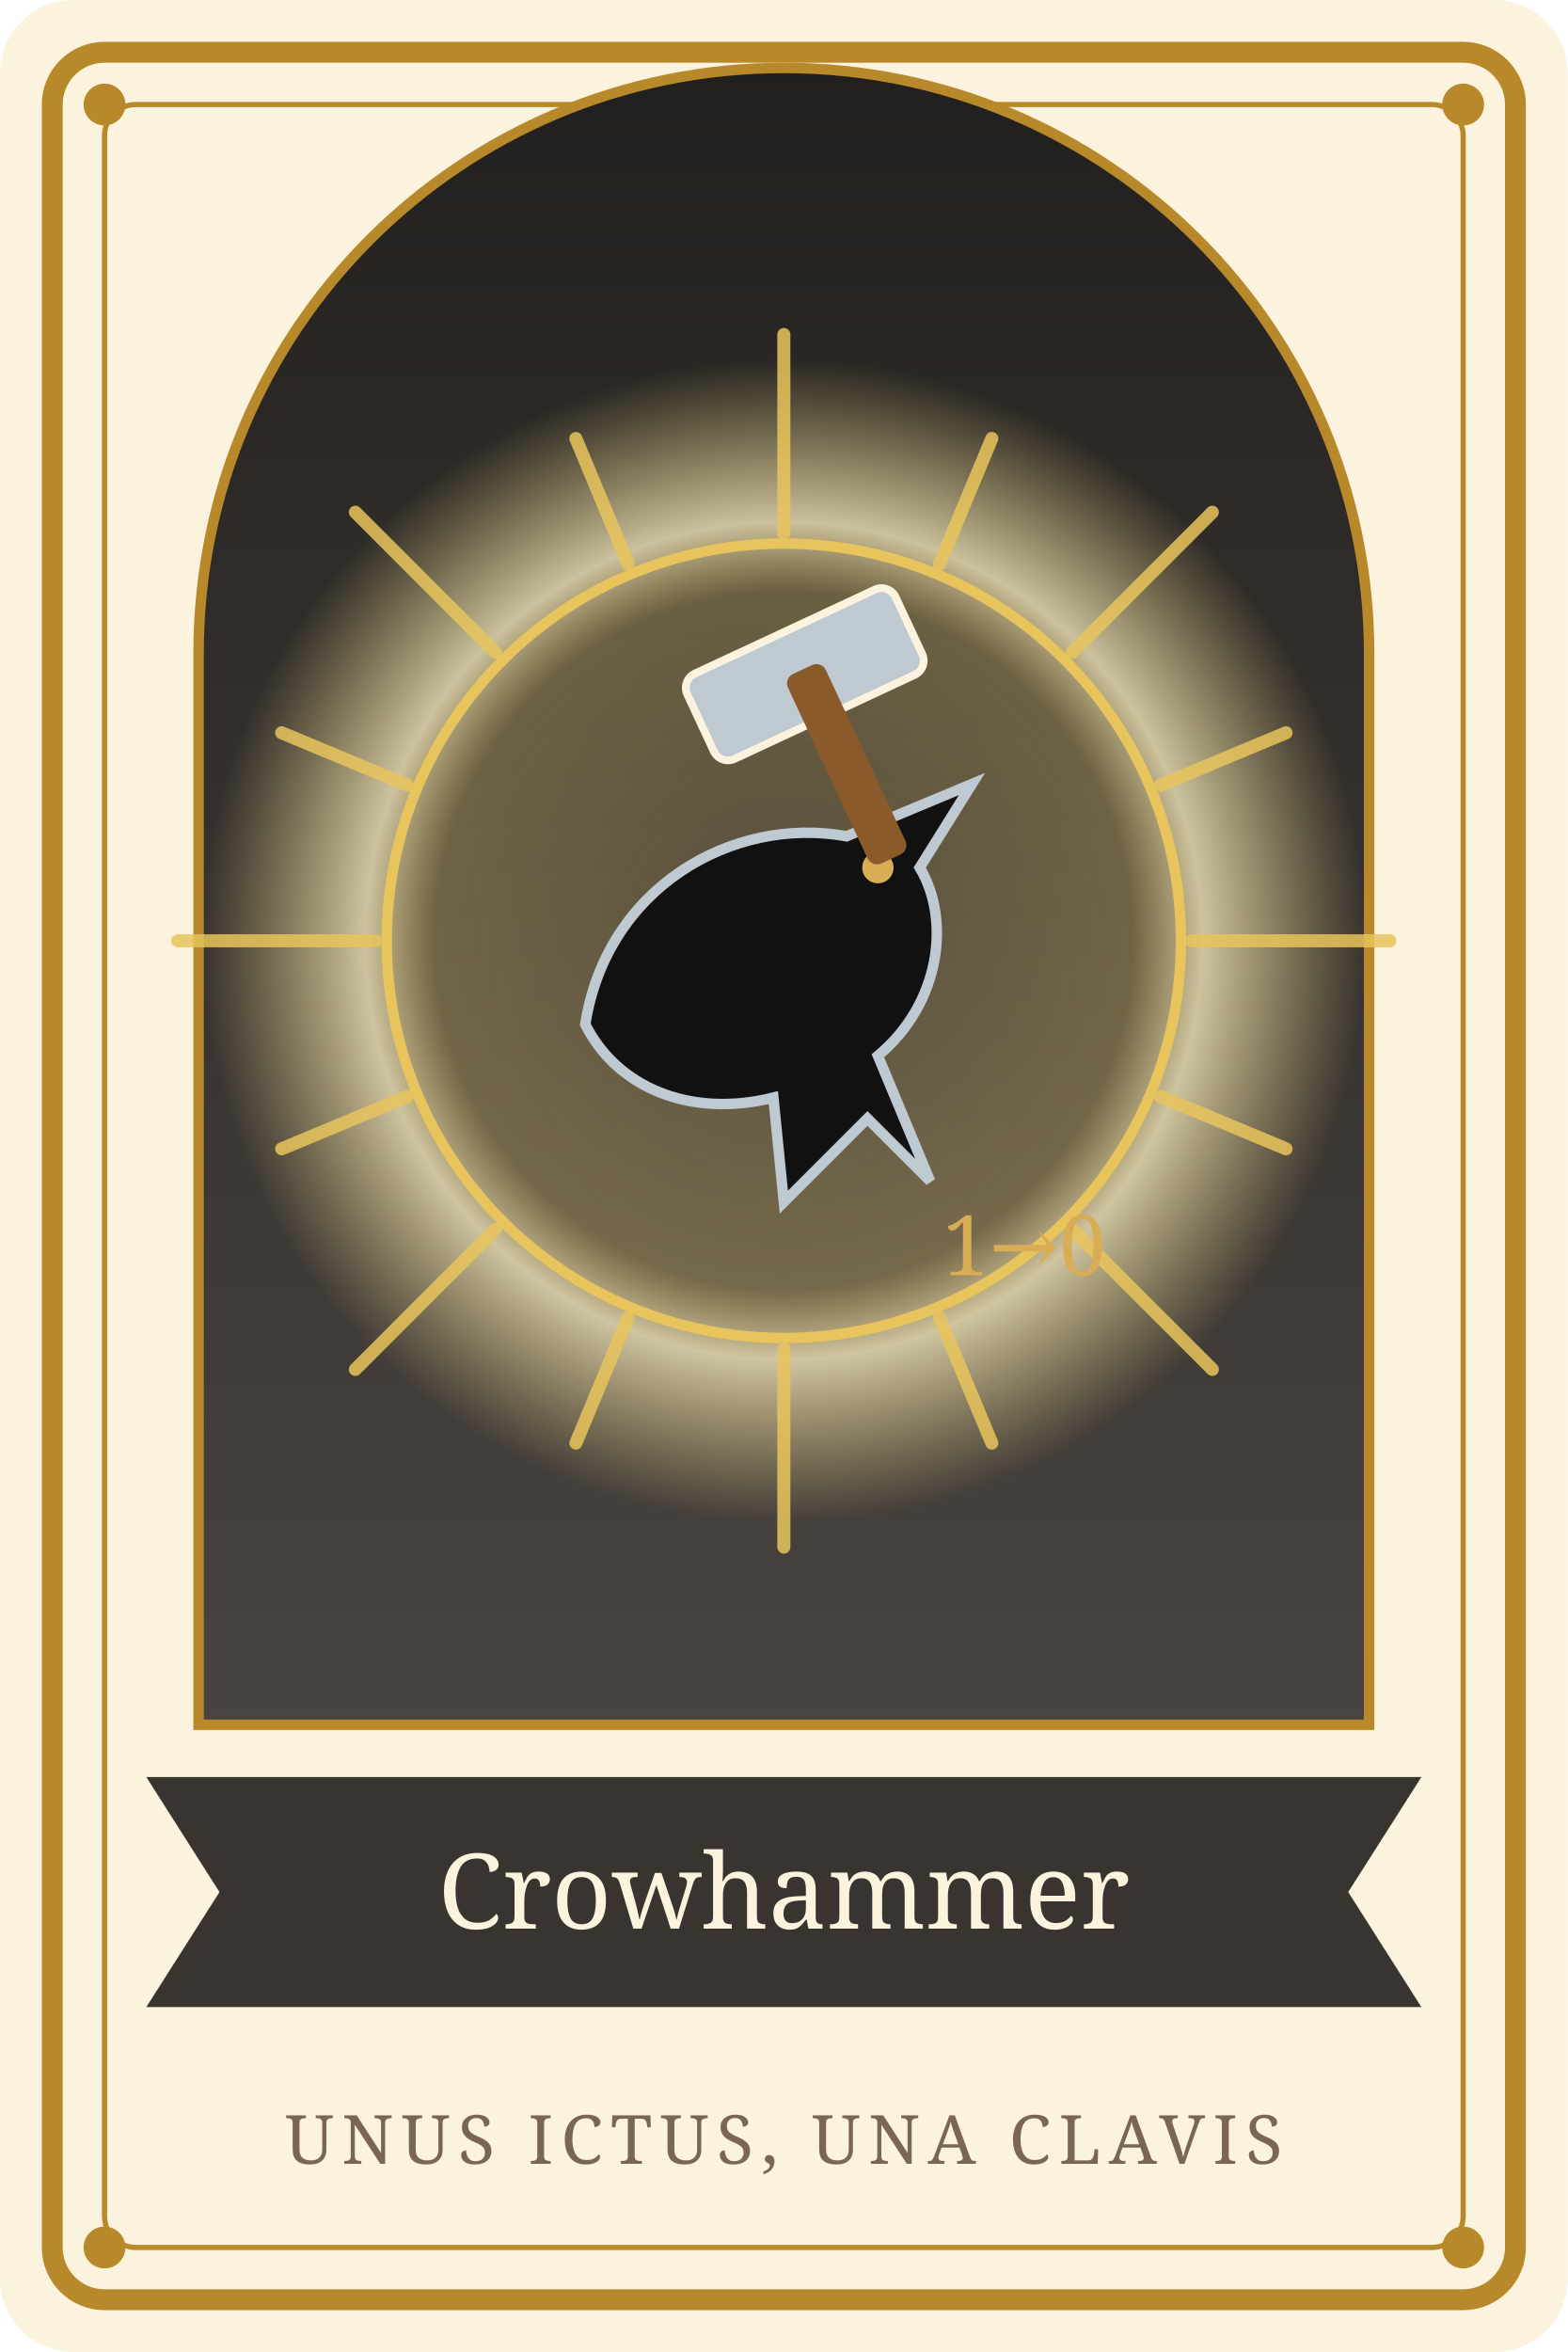
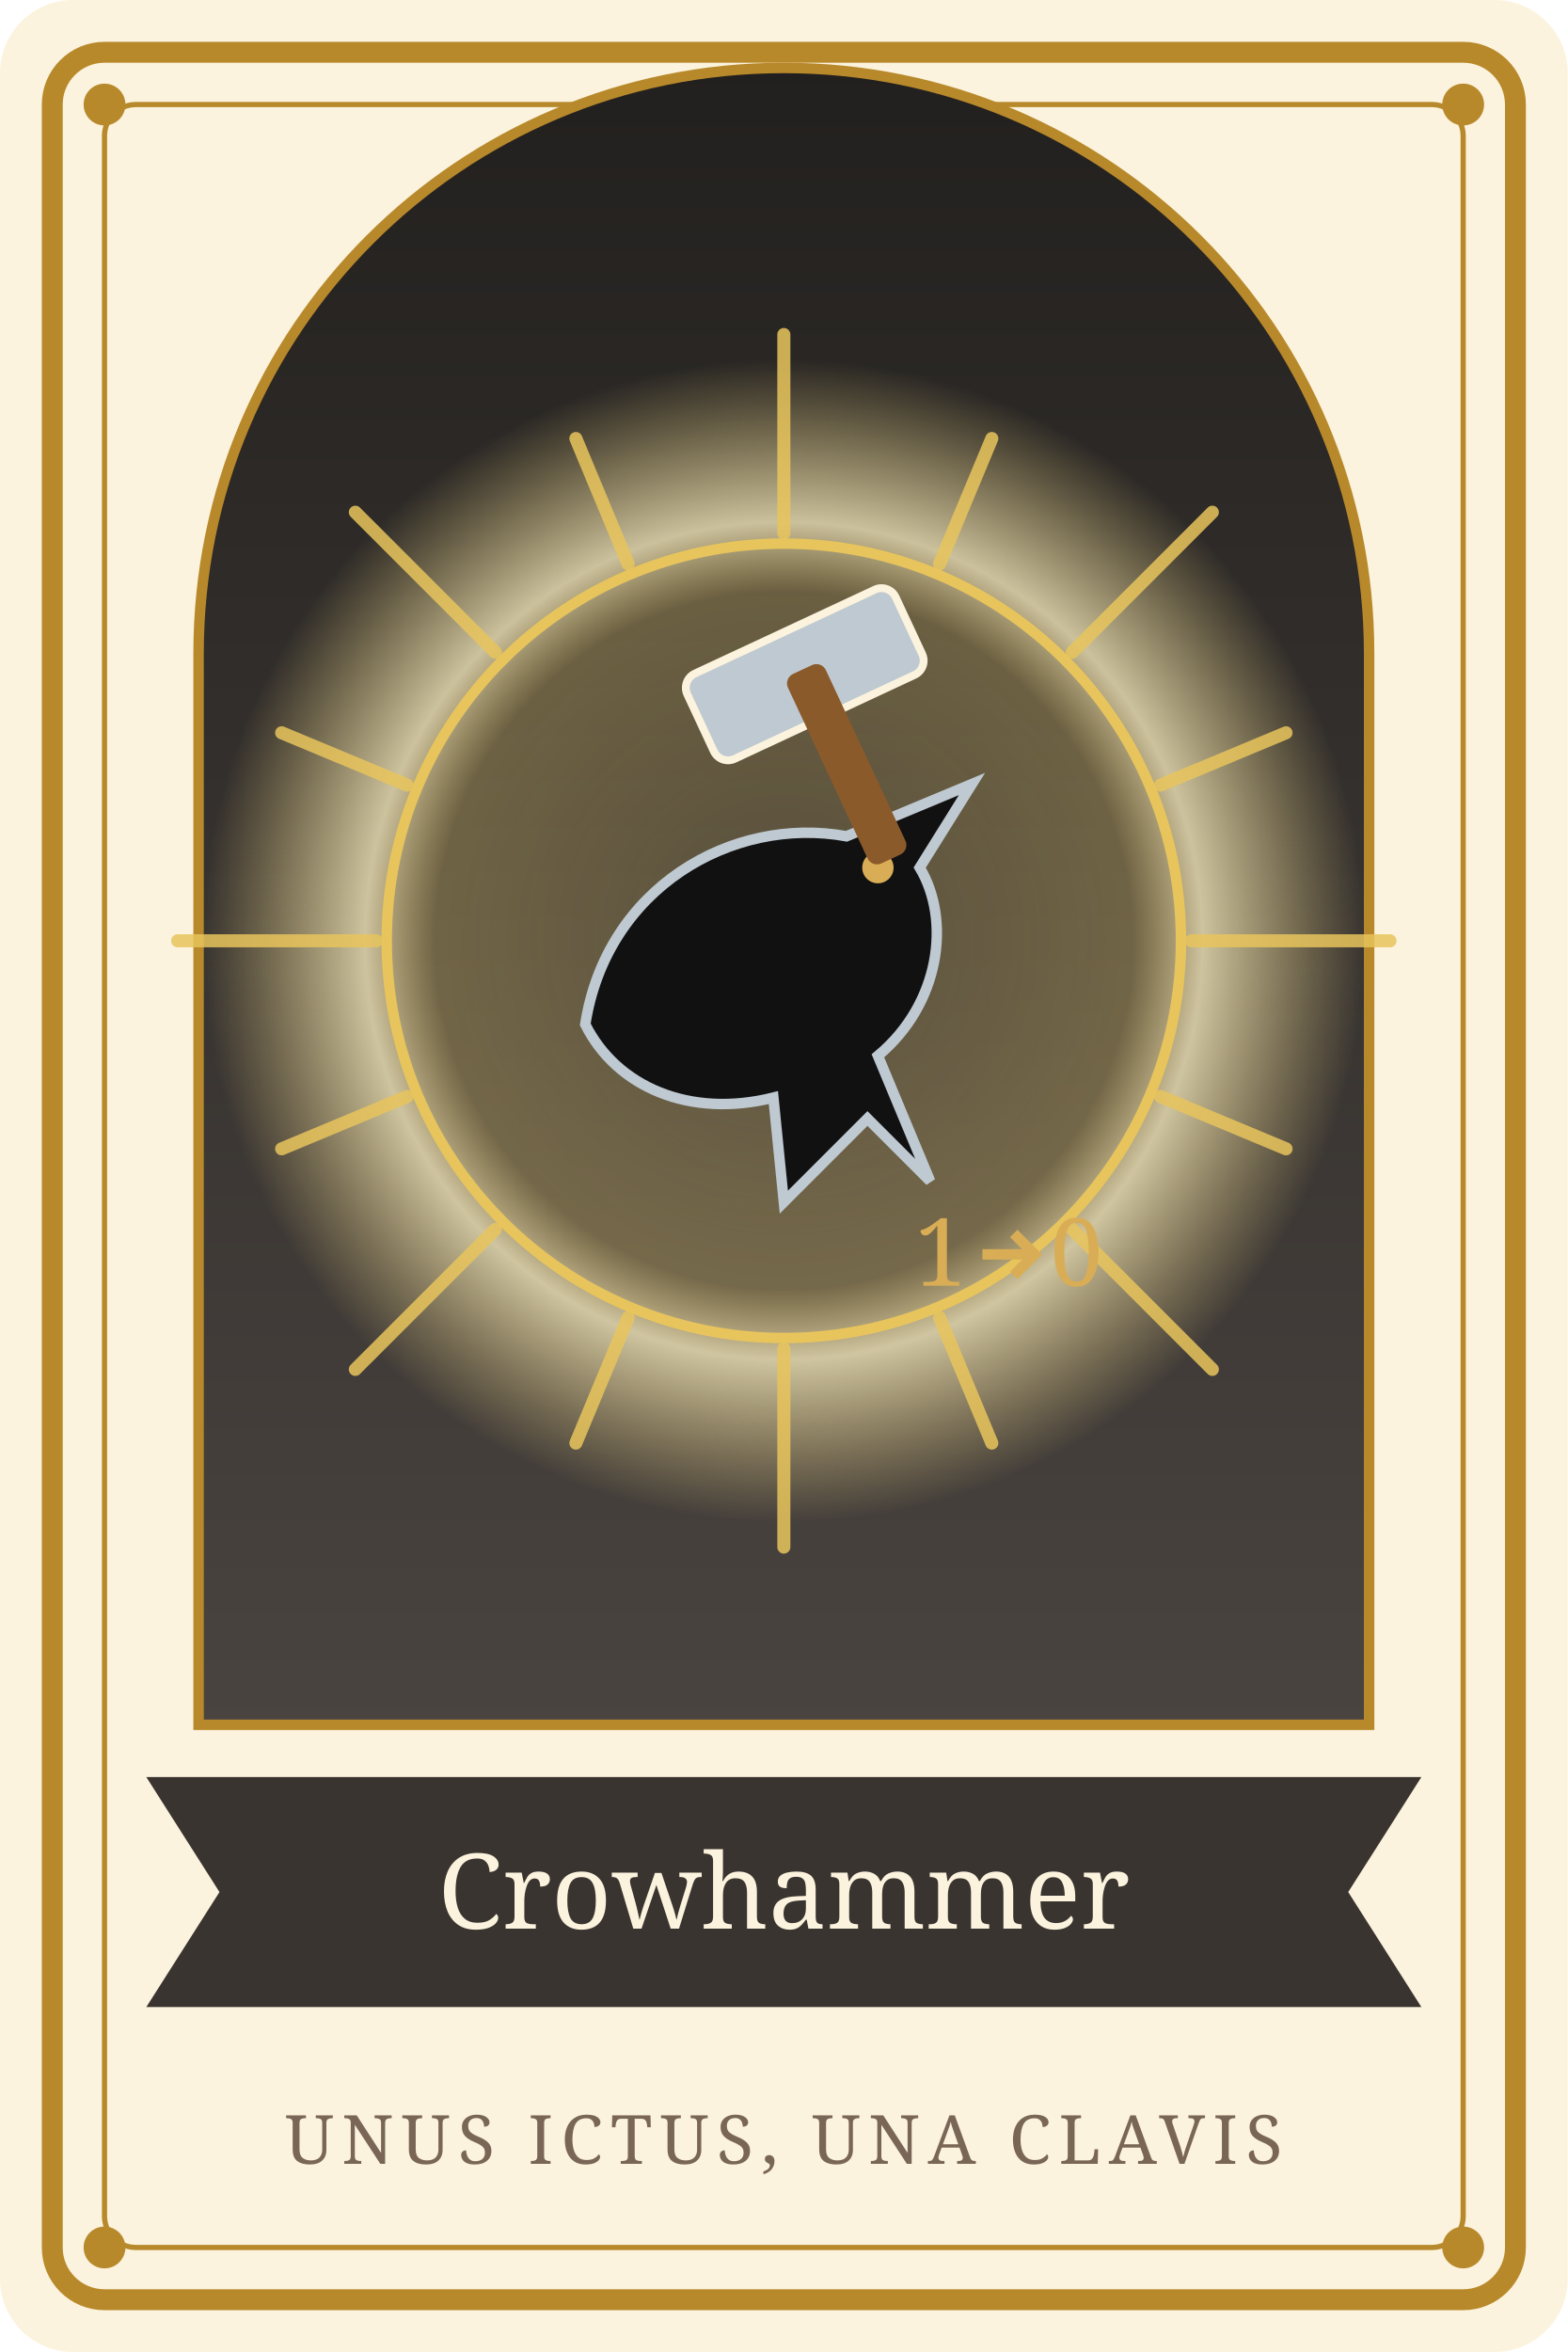
<svg xmlns="http://www.w3.org/2000/svg" viewBox="0 0 300 450" role="img" aria-label="Crowhammer">
  <defs>
    <radialGradient id="s-crowhammer-halo">
      <stop offset="0%" stop-color="#f5d77a" stop-opacity="0.18" />
      <stop offset="60%" stop-color="#f5d77a" stop-opacity="0.3" />
      <stop offset="72%" stop-color="#fff3c4" stop-opacity="0.75" />
      <stop offset="100%" stop-color="#f5d77a" stop-opacity="0" />
    </radialGradient>
    <linearGradient id="s-crowhammer-niche" x1="0" y1="0" x2="0" y2="1">
      <stop offset="0%" stop-color="#22201e" />
      <stop offset="100%" stop-color="#4a4440" />
    </linearGradient>
  </defs>
  <rect width="300" height="450" rx="14" fill="#fbf3dd" />
  <rect x="10" y="10" width="280" height="430" rx="10" fill="none" stroke="#b8892b" stroke-width="4" />
  <rect x="20" y="20" width="260" height="410" rx="6" fill="none" stroke="#b8892b" stroke-width="1" />
  <g fill="#b8892b">
    <circle cx="20" cy="20" r="4" />
    <circle cx="280" cy="20" r="4" />
    <circle cx="20" cy="430" r="4" />
    <circle cx="280" cy="430" r="4" />
  </g>
  <path d="M38 330 V125 A112 112 0 0 1 262 125 V330 Z" fill="url(#s-crowhammer-niche)" stroke="#b8892b" stroke-width="2" />
  <circle cx="150" cy="180" r="112" fill="url(#s-crowhammer-halo)" />
  <g stroke="#e8c45c" stroke-width="2.5" stroke-linecap="round" opacity="0.85">
    <line x1="228.0" y1="180.0" x2="266.0" y2="180.0" />
    <line x1="222.1" y1="209.8" x2="246.1" y2="219.8" />
    <line x1="205.2" y1="235.2" x2="232.0" y2="262.0" />
    <line x1="179.8" y1="252.1" x2="189.8" y2="276.1" />
    <line x1="150.0" y1="258.0" x2="150.0" y2="296.0" />
    <line x1="120.2" y1="252.1" x2="110.2" y2="276.1" />
    <line x1="94.8" y1="235.2" x2="68.0" y2="262.0" />
    <line x1="77.9" y1="209.8" x2="53.9" y2="219.8" />
    <line x1="72.0" y1="180.0" x2="34.0" y2="180.0" />
    <line x1="77.9" y1="150.2" x2="53.9" y2="140.2" />
    <line x1="94.8" y1="124.8" x2="68.0" y2="98.0" />
    <line x1="120.2" y1="107.9" x2="110.2" y2="83.9" />
    <line x1="150.0" y1="102.0" x2="150.0" y2="64.0" />
    <line x1="179.8" y1="107.9" x2="189.8" y2="83.9" />
    <line x1="205.2" y1="124.8" x2="232.0" y2="98.0" />
    <line x1="222.1" y1="150.2" x2="246.1" y2="140.2" />
  </g>
  <circle cx="150" cy="180" r="76" fill="none" stroke="#e8c45c" stroke-width="2" />
  <g>
    <path d="M112 196 C116 170 140 156 162 160 L186 150 L176 166 C182 176 180 192 168 202 L178 226 L166 214 L150 230 L148 210 C132 214 118 208 112 196 Z" fill="#111" stroke="#bfc9d1" stroke-width="2" />
    <circle cx="168" cy="166" r="3" fill="#d9ad55" />
    <rect x="132" y="120" width="44" height="18" rx="3" fill="#bfc9d1" stroke="#fbf3dd" stroke-width="1.5" transform="rotate(-25 154 129)" />
    <rect x="150" y="128" width="8" height="40" rx="2" fill="#8b5a2b" transform="rotate(-25 154 129)" />
-     <text x="196" y="244" text-anchor="middle" font-family="'EB Garamond', Georgia, serif" font-size="16" fill="#d9ad55">1→0</text>
+     <text x="180" y="246" text-anchor="middle" font-family="'EB Garamond', Georgia, serif" font-size="18" fill="#d9ad55">1</text>
+     <path d="M188 240 h10 m-4 -4 l4 4 l-4 4" stroke="#d9ad55" stroke-width="2" fill="none" />
+     <text x="206" y="246" text-anchor="middle" font-family="'EB Garamond', Georgia, serif" font-size="18" fill="#d9ad55">0</text>
  </g>
  <path d="M28 340 h244 l-14 22 l14 22 h-244 l14 -22 z" fill="#3a3430" />
  <text x="150" y="369" text-anchor="middle" font-family="'EB Garamond', Georgia, serif" font-size="20" fill="#fbf3dd">Crowhammer</text>
  <text x="150" y="414" text-anchor="middle" font-family="'EB Garamond', Georgia, serif" font-size="13" letter-spacing="1.5" fill="#7a6656">UNUS ICTUS, UNA CLAVIS</text>
</svg>
